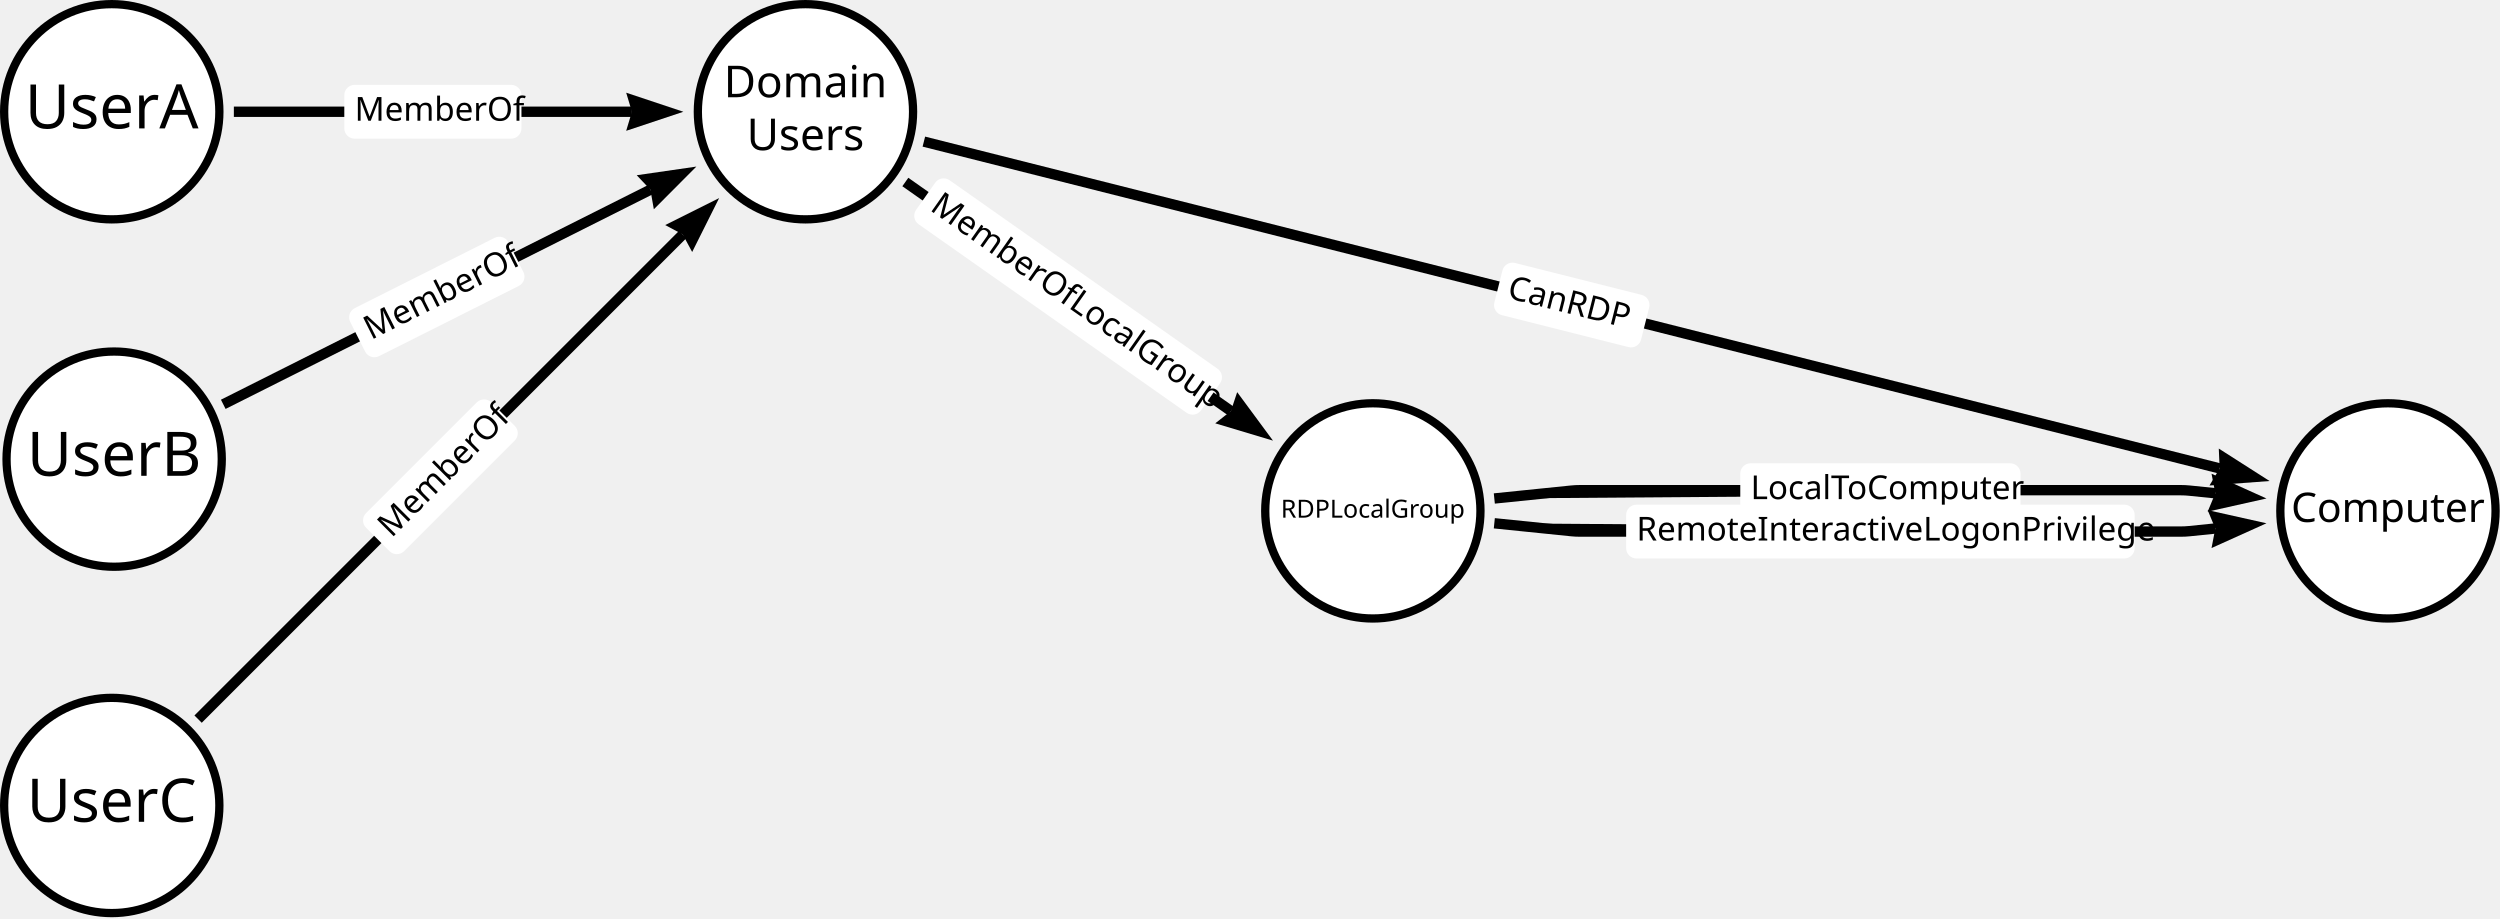
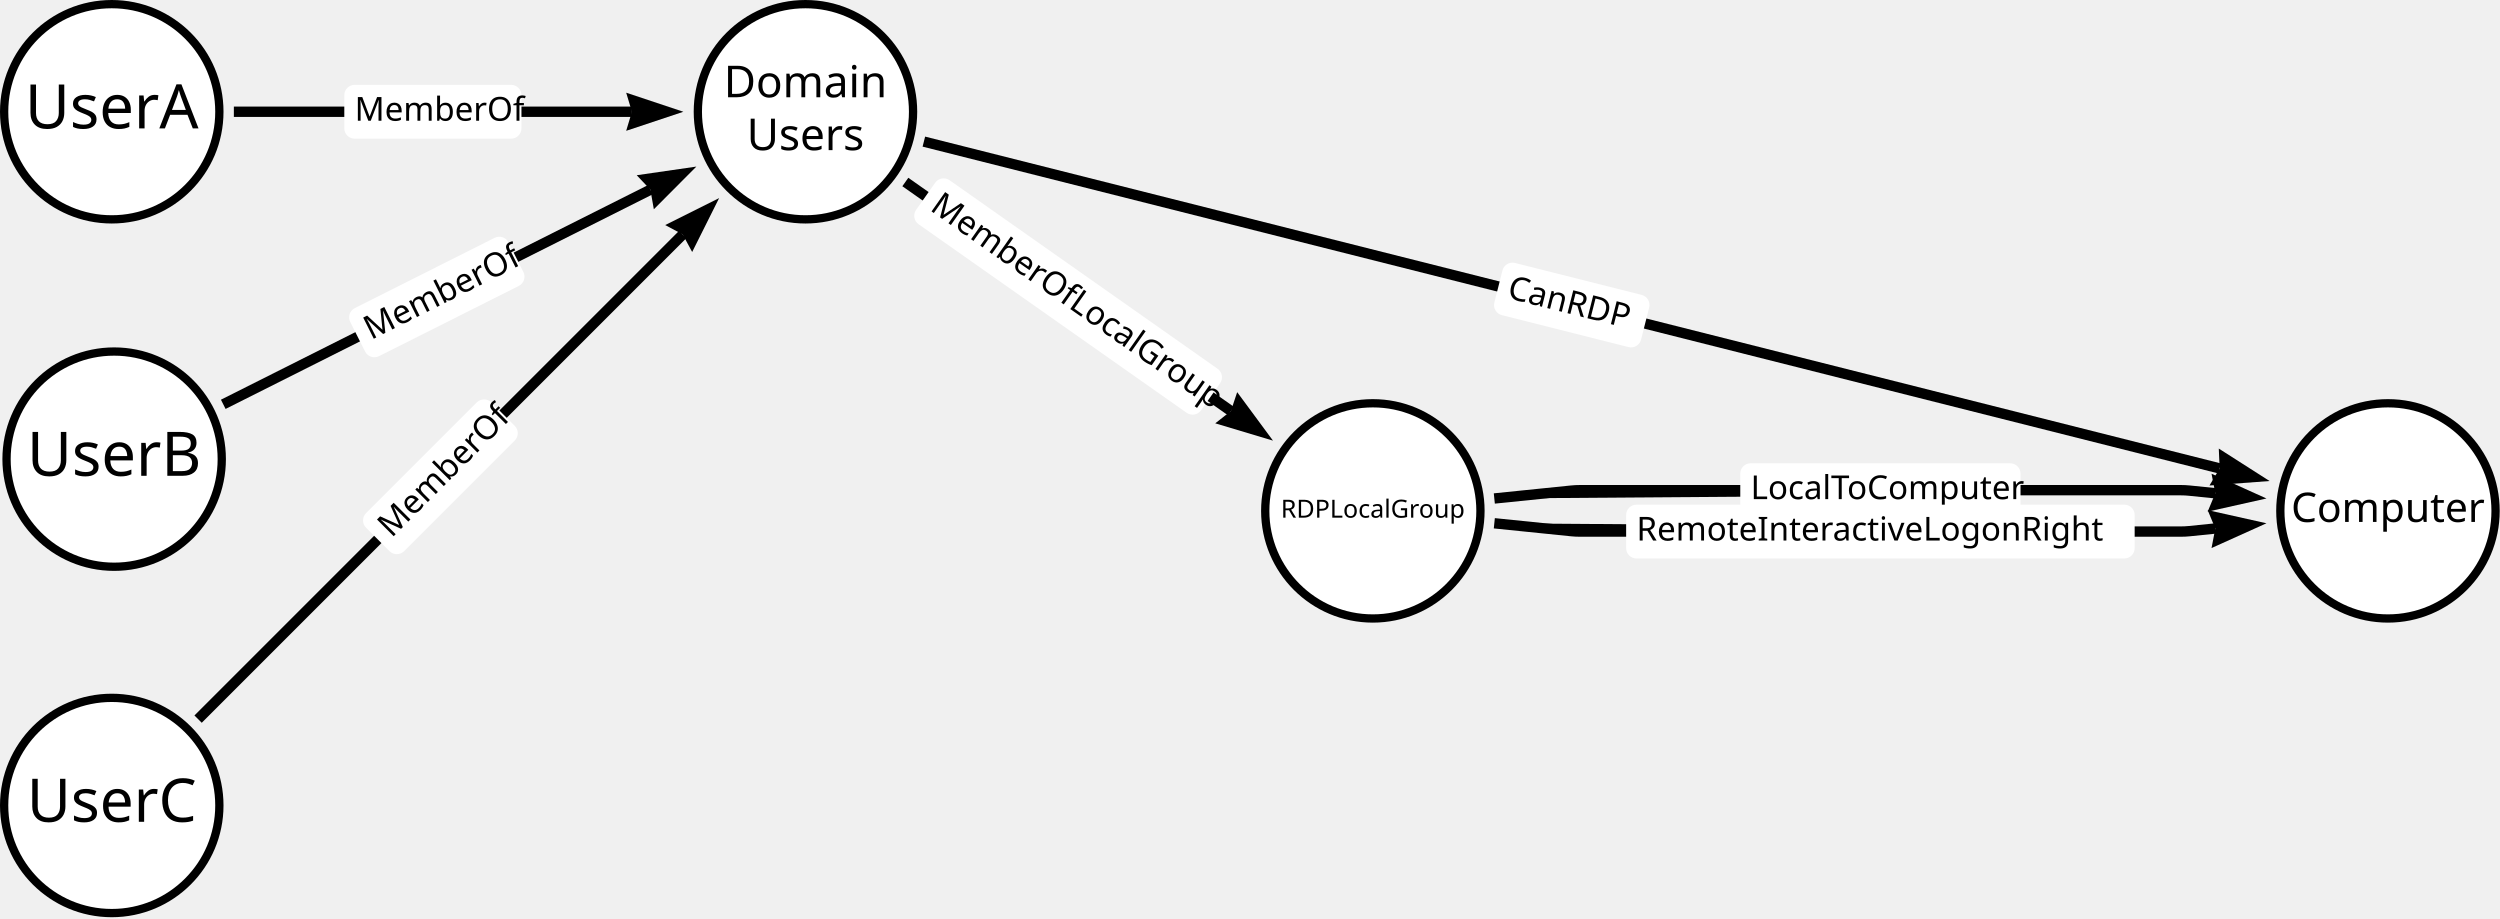
<svg xmlns="http://www.w3.org/2000/svg" width="1208" height="444" viewBox="0 0 1208 444">
  <defs>
    <style type="text/css" />
  </defs>
  <g transform="translate(727.8591 322.8575) scale(1)">
    <g class="relationship">
      <g transform="translate(-64.5 -76) rotate(-6.639934747846364e-15)" stroke-width="5" stroke="#000000">
        <path d="M 58.695 -5.99 L 95.969 -9.793 A 40 40 0 0 1 100.03 -10 L 245.25 -10 L 390.47 -10 A 40 40 0 0 1 394.531 -9.793 L 407.071 -8.514 L 407.071 -8.514" />
        <polygon points="-24.862,0 -27.625,9.208 0,0 -27.625,-9.208" fill="#000000" transform="translate(490.5 0) rotate(5.826689) translate(-59 0)" stroke="none" />
      </g>
      <g transform="translate(180.75 -86) rotate(-6.639934747846364e-15) translate(0 -13)">
        <g transform="translate(0 0)">
          <g transform="translate(-67.70833 0)" fill="#ffffff" stroke="#000000" stroke-width="0">
            <rect x="0" y="0" width="135.417" height="26" rx="5" ry="5" stroke="none" />
            <text xml:space="preserve" x="5" y="17.336" stroke="none" text-anchor="left" font-family="sans-serif" font-size="16" font-weight="normal" fill="#000000">LocalToComputer</text>
          </g>
        </g>
      </g>
    </g>
    <g class="relationship">
      <g transform="translate(-64.5 -76) rotate(-6.639934747846364e-15)" stroke-width="5" stroke="#000000">
        <path d="M 58.695 5.99 L 95.969 9.793 A 40 40 0 0 0 100.03 10 L 245.25 10 L 390.47 10 A 40 40 0 0 0 394.531 9.793 L 407.071 8.514 L 407.071 8.514" />
        <polygon points="-24.862,0 -27.625,9.208 0,0 -27.625,-9.208" fill="#000000" transform="translate(490.5 0) rotate(-5.826689) translate(-59 0)" stroke="none" />
      </g>
      <g transform="translate(180.75 -66) rotate(-6.639934747846364e-15) translate(0 -13)">
        <g transform="translate(0 0)">
          <g transform="translate(-122.8583 0)" fill="#ffffff" stroke="#000000" stroke-width="0">
            <rect x="0" y="0" width="245.717" height="26" rx="5" ry="5" stroke="none" />
-             <text xml:space="preserve" x="5" y="17.336" stroke="none" text-anchor="left" font-family="sans-serif" font-size="16" font-weight="normal" fill="#000000">RemoteInteractiveLogonPrivilege</text>
+             <text xml:space="preserve" x="5" y="17.336" stroke="none" text-anchor="left" font-family="sans-serif" font-size="16" font-weight="normal" fill="#000000">RemoteInteractiveLogonRight</text>
          </g>
        </g>
      </g>
    </g>
    <g class="relationship">
      <g transform="translate(-338.6606 -268.8575) rotate(35.12436)" stroke-width="5" stroke="#000000">
        <path d="M 59 0 L 251.336 0" />
        <polygon points="-24.862,0 -27.625,9.208 0,0 -27.625,-9.208" fill="#000000" transform="translate(276.1985 0) rotate(0)" stroke="none" />
      </g>
      <g transform="translate(-211.7477 -179.581) rotate(35.12436) translate(0 -13)">
        <g transform="translate(0 0)">
          <g transform="translate(-84.16666 0)" fill="#ffffff" stroke="#000000" stroke-width="0">
            <rect x="0" y="0" width="168.333" height="26" rx="5" ry="5" stroke="none" />
            <text xml:space="preserve" x="5" y="17.336" stroke="none" text-anchor="left" font-family="sans-serif" font-size="16" font-weight="normal" fill="#000000">MemberOfLocalGroup</text>
          </g>
        </g>
      </g>
    </g>
    <g class="relationship">
      <g transform="translate(-673.8591 -268.8575) rotate(0)" stroke-width="5" stroke="#000000">
        <path d="M 59 0 L 251.336 0" />
        <polygon points="-24.862,0 -27.625,9.208 0,0 -27.625,-9.208" fill="#000000" transform="translate(276.1985 0) rotate(0)" stroke="none" />
      </g>
      <g transform="translate(-518.6909 -268.8575) rotate(0) translate(0 -13)">
        <g transform="translate(0 0)">
          <g transform="translate(-42.8 0)" fill="#ffffff" stroke="#000000" stroke-width="0">
            <rect x="0" y="0" width="85.6" height="26" rx="5" ry="5" stroke="none" />
            <text xml:space="preserve" x="5" y="17.336" stroke="none" text-anchor="left" font-family="sans-serif" font-size="16" font-weight="normal" fill="#000000">MemberOf</text>
          </g>
        </g>
      </g>
    </g>
    <g class="relationship">
      <g transform="translate(-672.6995 -101) rotate(-26.67993)" stroke-width="5" stroke="#000000">
        <path d="M 59 0 L 289.98 0" />
        <polygon points="-24.862,0 -27.625,9.208 0,0 -27.625,-9.208" fill="#000000" transform="translate(314.8424 0) rotate(0)" stroke="none" />
      </g>
      <g transform="translate(-516.7876 -179.3471) rotate(-26.67993) translate(0 -13)">
        <g transform="translate(0 0)">
          <g transform="translate(-42.8 0)" fill="#ffffff" stroke="#000000" stroke-width="0">
            <rect x="0" y="0" width="85.6" height="26" rx="5" ry="5" stroke="none" />
            <text xml:space="preserve" x="5" y="17.336" stroke="none" text-anchor="left" font-family="sans-serif" font-size="16" font-weight="normal" fill="#000000">MemberOf</text>
          </g>
        </g>
      </g>
    </g>
    <g class="relationship">
      <g transform="translate(-673.8591 66.34104) rotate(-45)" stroke-width="5" stroke="#000000">
        <path d="M 59 0 L 390.18 0" />
        <polygon points="-24.862,0 -27.625,9.208 0,0 -27.625,-9.208" fill="#000000" transform="translate(415.0423 0) rotate(0)" stroke="none" />
      </g>
      <g transform="translate(-515.0499 -92.46811) rotate(-45) translate(0 -13)">
        <g transform="translate(0 0)">
          <g transform="translate(-42.8 0)" fill="#ffffff" stroke="#000000" stroke-width="0">
            <rect x="0" y="0" width="85.6" height="26" rx="5" ry="5" stroke="none" />
            <text xml:space="preserve" x="5" y="17.336" stroke="none" text-anchor="left" font-family="sans-serif" font-size="16" font-weight="normal" fill="#000000">MemberOf</text>
          </g>
        </g>
      </g>
    </g>
    <g class="relationship">
      <g transform="translate(-338.6606 -268.8575) rotate(14.15553)" stroke-width="5" stroke="#000000">
        <path d="M 59 0 L 704.744 0" />
        <polygon points="-24.862,0 -27.625,9.208 0,0 -27.625,-9.208" fill="#000000" transform="translate(729.6063 0) rotate(0)" stroke="none" />
      </g>
      <g transform="translate(31.61609 -175.4688) rotate(14.15553) translate(0 -13)">
        <g transform="translate(0 0)">
          <g transform="translate(-36.55833 0)" fill="#ffffff" stroke="#000000" stroke-width="0">
            <rect x="0" y="0" width="73.117" height="26" rx="5" ry="5" stroke="none" />
            <text xml:space="preserve" x="5" y="17.336" stroke="none" text-anchor="left" font-family="sans-serif" font-size="16" font-weight="normal" fill="#000000">CanRDP</text>
          </g>
        </g>
      </g>
    </g>
    <g class="node">
      <g fill="#ffffff" stroke="#000000" stroke-width="4">
        <circle cx="426" cy="-76" r="52" />
      </g>
      <g transform="translate(426 -76)">
        <g transform="scale(0.3945319) translate(0 0)">
          <g transform="translate(0 0)">
            <g font-family="sans-serif" font-size="50" font-weight="normal" fill="#000000" text-anchor="middle">
              <text xml:space="preserve" x="0" y="13.55" stroke="none">Computer</text>
            </g>
          </g>
        </g>
      </g>
    </g>
    <g class="node">
      <g fill="#ffffff" stroke="#000000" stroke-width="4">
        <circle cx="-64.5" cy="-76" r="52" />
      </g>
      <g transform="translate(-64.5 -76)">
        <g transform="scale(0.2421883) translate(0 0)">
          <g transform="translate(0 0)">
            <g font-family="sans-serif" font-size="50" font-weight="normal" fill="#000000" text-anchor="middle">
              <text xml:space="preserve" x="0" y="13.55" stroke="none">RDPLocalGroup</text>
            </g>
          </g>
        </g>
      </g>
    </g>
    <g class="node">
      <g fill="#ffffff" stroke="#000000" stroke-width="4">
        <circle cx="-338.661" cy="-268.857" r="52" />
      </g>
      <g transform="translate(-338.6606 -268.8575)">
        <g transform="scale(0.4257818) translate(0 0)">
          <g transform="translate(0 0)">
            <g font-family="sans-serif" font-size="50" font-weight="normal" fill="#000000" text-anchor="middle">
              <text xml:space="preserve" x="0" y="-16.45" stroke="none">Domain</text>
              <text xml:space="preserve" x="0" y="43.55" stroke="none" text-anchor="middle">Users</text>
            </g>
          </g>
        </g>
      </g>
    </g>
    <g class="node">
      <g fill="#ffffff" stroke="#000000" stroke-width="4">
        <circle cx="-673.859" cy="-268.857" r="52" />
      </g>
      <g transform="translate(-673.8591 -268.8575)">
        <g transform="scale(0.5937504) translate(0 0)">
          <g transform="translate(0 0)">
            <g font-family="sans-serif" font-size="50" font-weight="normal" fill="#000000" text-anchor="middle">
              <text xml:space="preserve" x="0" y="13.55" stroke="none">UserA</text>
            </g>
          </g>
        </g>
      </g>
    </g>
    <g class="node">
      <g fill="#ffffff" stroke="#000000" stroke-width="4">
        <circle cx="-672.7" cy="-101" r="52" />
      </g>
      <g transform="translate(-672.6995 -101)">
        <g transform="scale(0.5937504) translate(0 0)">
          <g transform="translate(0 0)">
            <g font-family="sans-serif" font-size="50" font-weight="normal" fill="#000000" text-anchor="middle">
              <text xml:space="preserve" x="0" y="13.55" stroke="none">UserB</text>
            </g>
          </g>
        </g>
      </g>
    </g>
    <g class="node">
      <g fill="#ffffff" stroke="#000000" stroke-width="4">
        <circle cx="-673.859" cy="66.341" r="52" />
      </g>
      <g transform="translate(-673.8591 66.34104)">
        <g transform="scale(0.5820317) translate(0 0)">
          <g transform="translate(0 0)">
            <g font-family="sans-serif" font-size="50" font-weight="normal" fill="#000000" text-anchor="middle">
              <text xml:space="preserve" x="0" y="13.55" stroke="none">UserC</text>
            </g>
          </g>
        </g>
      </g>
    </g>
  </g>
</svg>
